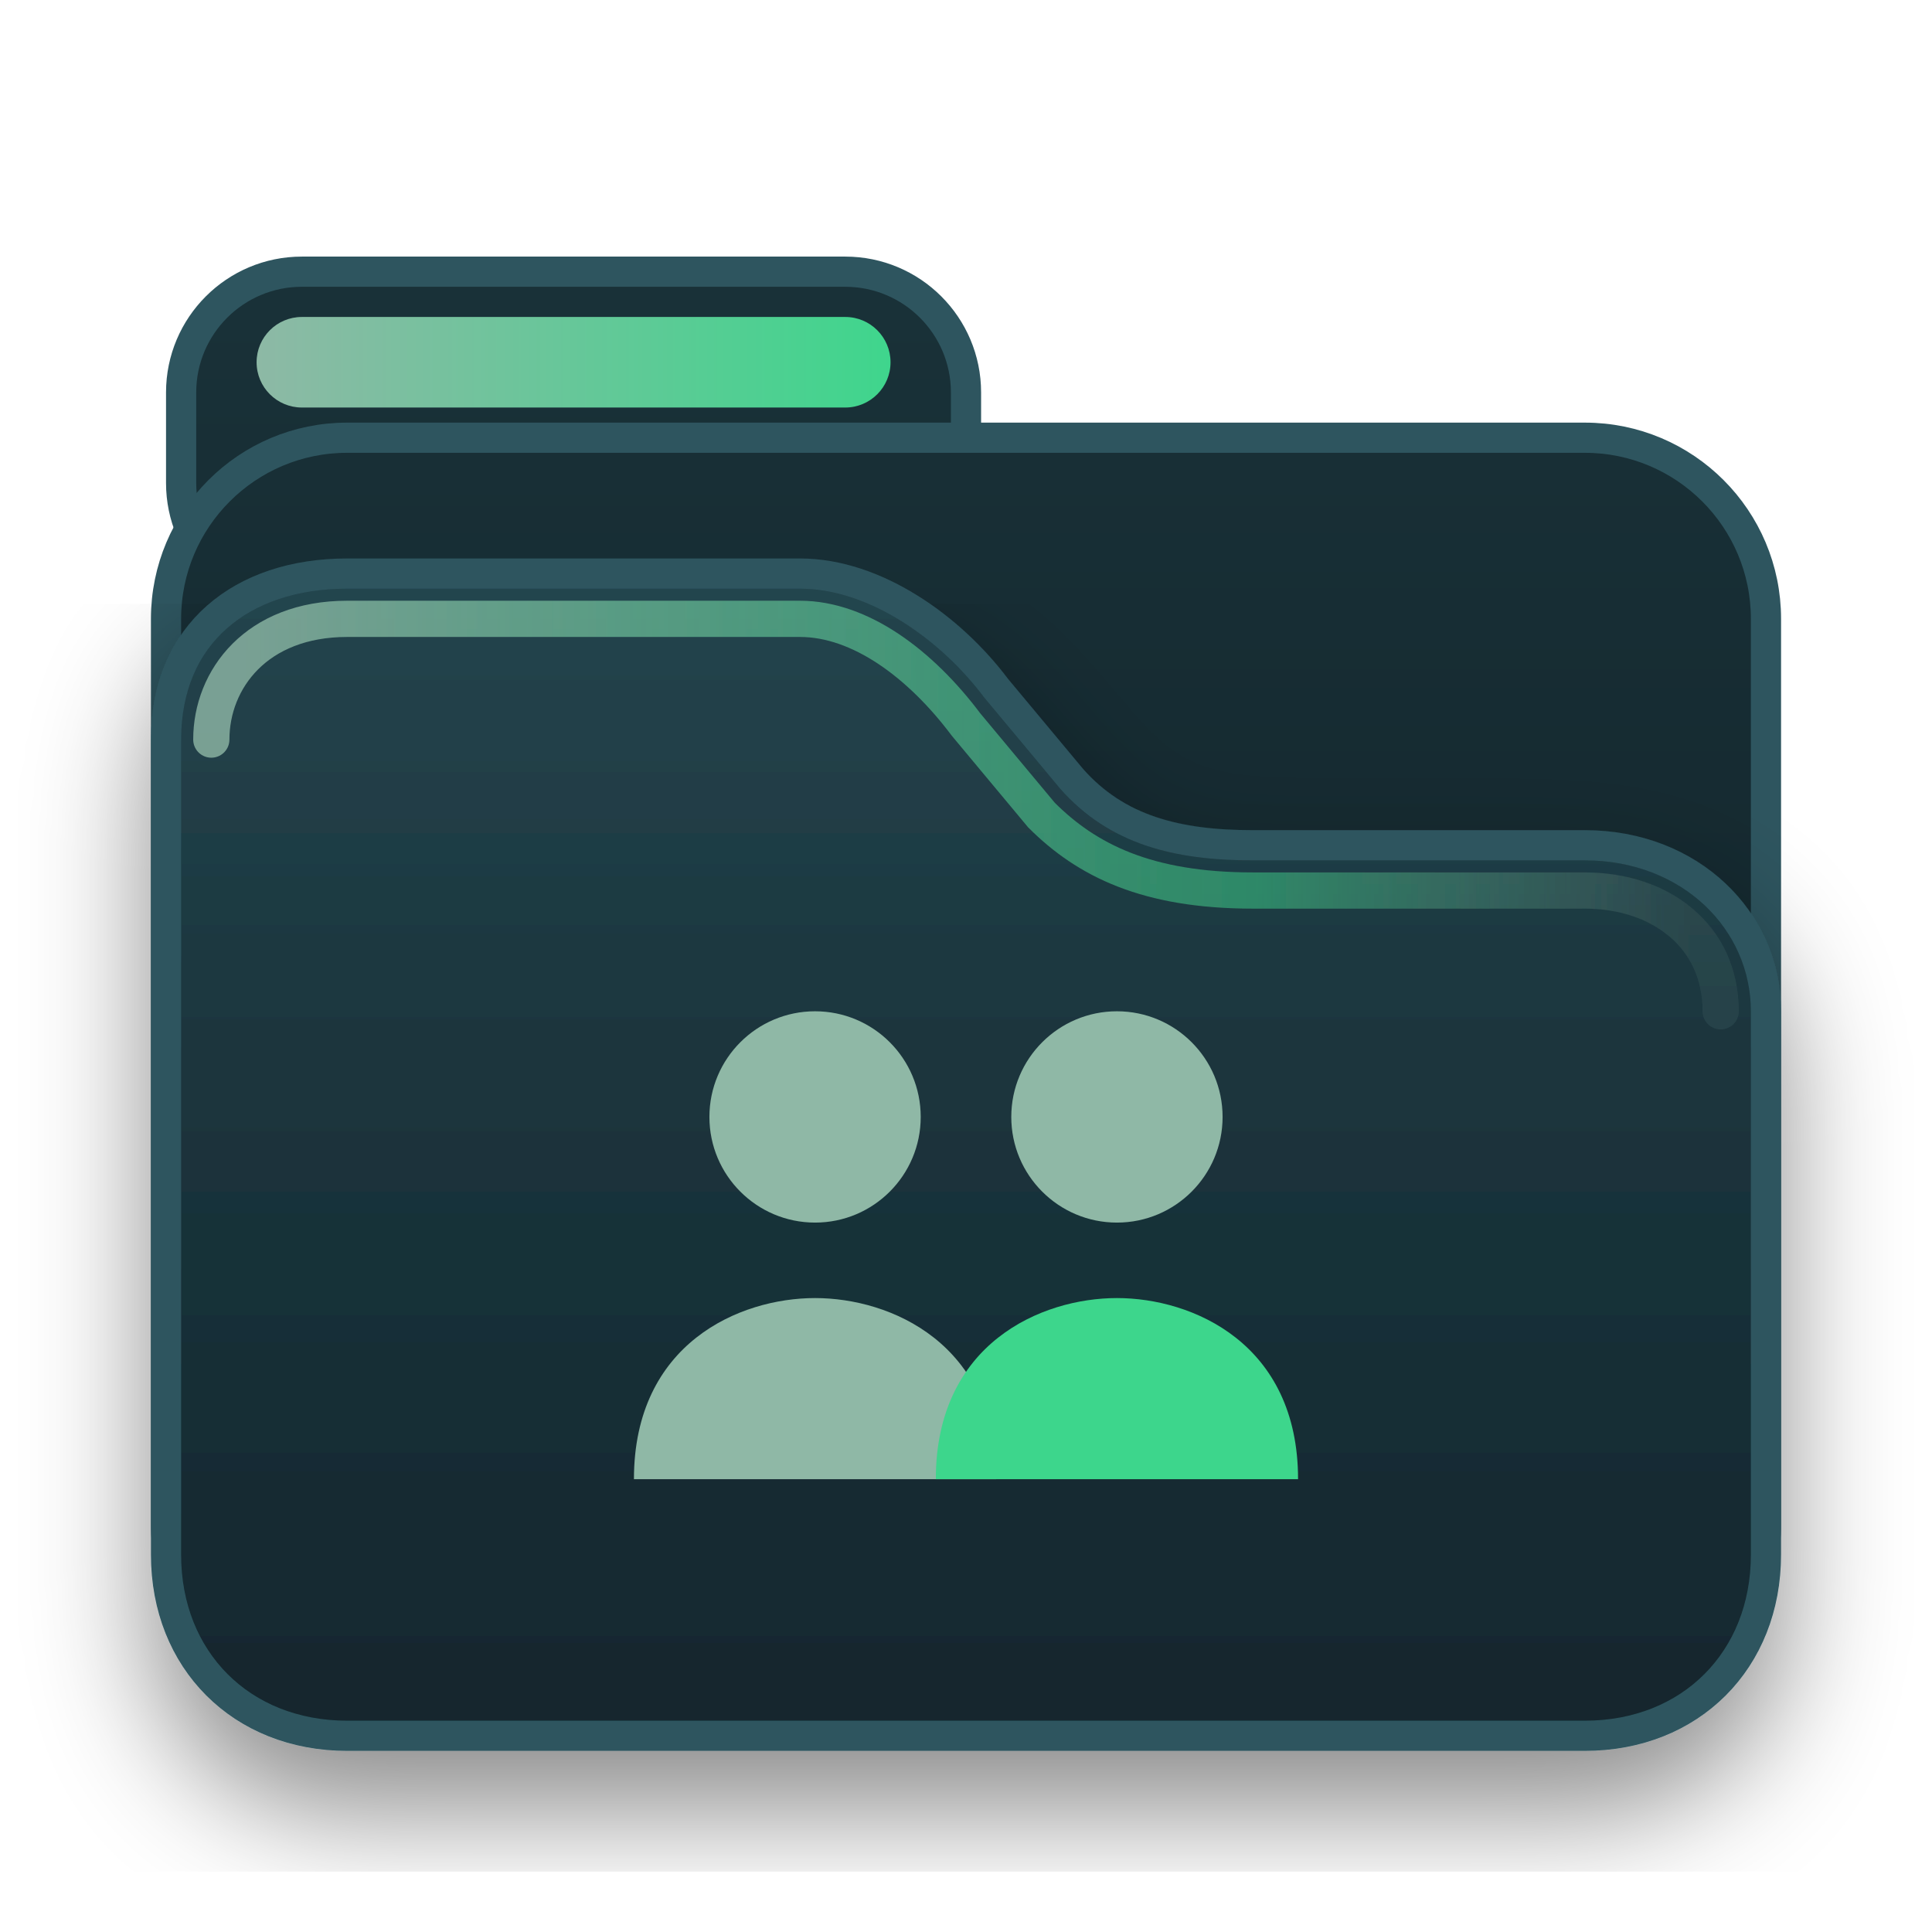
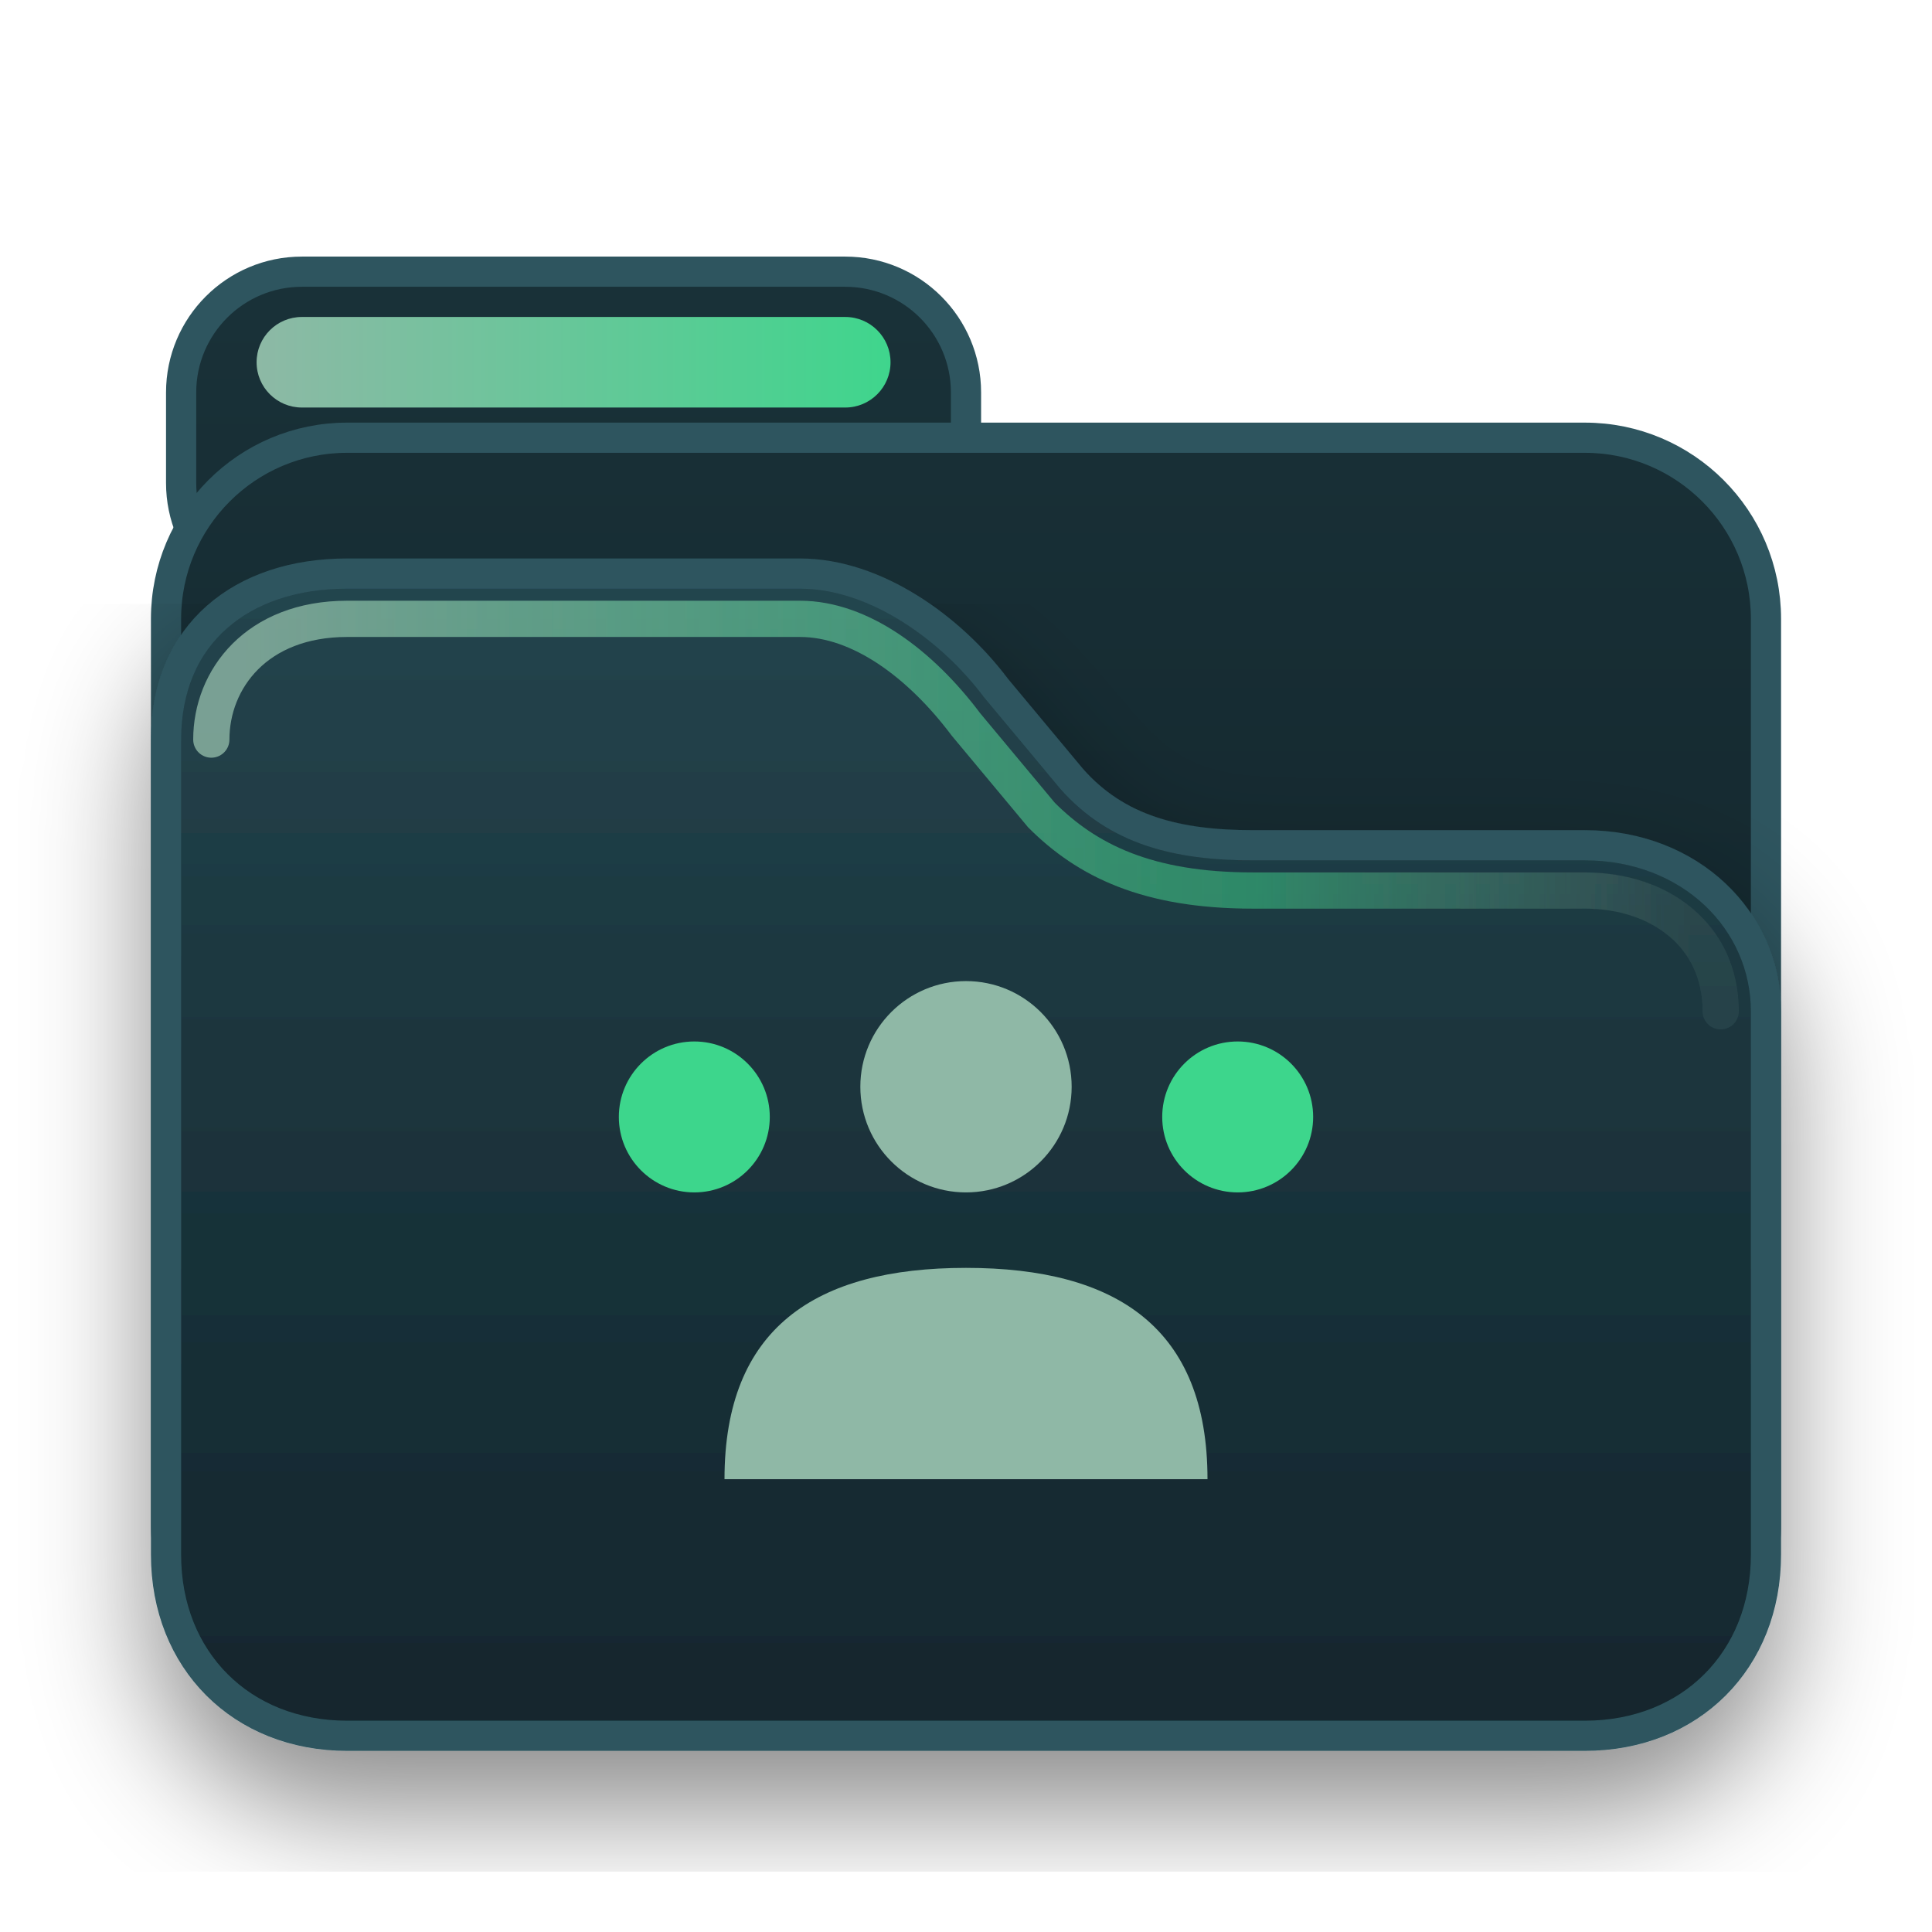
<svg xmlns="http://www.w3.org/2000/svg" width="64" height="64" viewBox="0 0 64 64" fill="none">
  <defs>
    <linearGradient id="backGrad" x1="32" y1="10" x2="32" y2="56" gradientUnits="userSpaceOnUse">
      <stop offset="0%" stop-color="#193138" />
      <stop offset="100%" stop-color="#102026" />
    </linearGradient>
    <linearGradient id="pillGrad" x1="8" y1="11" x2="30" y2="11" gradientUnits="userSpaceOnUse">
      <stop offset="0%" stop-color="#8FB8A6" />
      <stop offset="100%" stop-color="#3DD68C" />
    </linearGradient>
    <linearGradient id="flapGrad" x1="32" y1="20" x2="32" y2="58" gradientUnits="userSpaceOnUse">
      <stop offset="0%" stop-color="#24444D" />
      <stop offset="40%" stop-color="#1B353D" />
      <stop offset="100%" stop-color="#13262D" />
    </linearGradient>
    <linearGradient id="specularGrad" x1="8" y1="21" x2="56" y2="21" gradientUnits="userSpaceOnUse">
      <stop offset="0%" stop-color="#8FB8A6" stop-opacity="0.8" />
      <stop offset="70%" stop-color="#3DD68C" stop-opacity="0.5" />
      <stop offset="100%" stop-color="#8FB8A6" stop-opacity="0.1" />
    </linearGradient>
    <filter id="flapShadow" x="0" y="18" width="64" height="44" filterUnits="userSpaceOnUse">
      <feDropShadow dx="0" dy="2" stdDeviation="2" flood-color="#000000" flood-opacity="0.45" />
    </filter>
  </defs>
  <rect x="6" y="9" width="26" height="11" rx="4" fill="url(#backGrad)" stroke="#2E555F" stroke-width="1" />
  <rect x="8.5" y="10.5" width="21" height="3" rx="1.5" fill="url(#pillGrad)" />
  <rect x="5.5" y="14.5" width="53" height="42" rx="6" fill="url(#backGrad)" stroke="#2E555F" stroke-width="1" />
  <g filter="url(#flapShadow)">
    <path d="M 5.5 24.5 C 5.5 21 8 19 11.5 19 L 26.5 19 C 29 19 31.5 20.8 33 22.8 L 35.5 25.8 C 37 27.5 39 28 41.5 28 L 52.5 28 C 56 28 58.5 30.5 58.5 33.5 L 58.5 51.5 C 58.5 55 56 57.5 52.5 57.5 L 11.5 57.5 C 8 57.5 5.5 55 5.5 51.5 Z" fill="url(#flapGrad)" stroke="#2E555F" stroke-width="1" />
    <path d="M 7 24.5 C 7 22.5 8.5 20.5 11.5 20.5 L 26.5 20.5 C 28.5 20.5 30.5 22 32 24 L 34.5 27 C 36 28.5 38 29.5 41.5 29.5 L 52.5 29.5 C 55 29.5 57 31 57 33.5" stroke="url(#specularGrad)" stroke-width="1.2" stroke-linecap="round" />
  </g>
-   <circle cx="27" cy="37" r="3.5" fill="#8FB8A6" />
-   <circle cx="37" cy="37" r="3.5" fill="#8FB8A6" />
-   <path d="M 21 49 C 21 44.5 24.5 43 27 43 C 29.5 43 33 44.5 33 49" fill="#8FB8A6" />
-   <path d="M 31 49 C 31 44.5 34.5 43 37 43 C 39.5 43 43 44.5 43 49" fill="#3DD68C" />
+   <circle cx="32" cy="36" r="3.5" fill="#8FB8A6" />
+   <path d="M 24 49 C 24 44 27 42 32 42 C 37 42 40 44 40 49 Z" fill="#8FB8A6" />
+   <circle cx="41" cy="37" r="2.5" fill="#3DD68C" />
+   <circle cx="23" cy="37" r="2.5" fill="#3DD68C" />
</svg>
